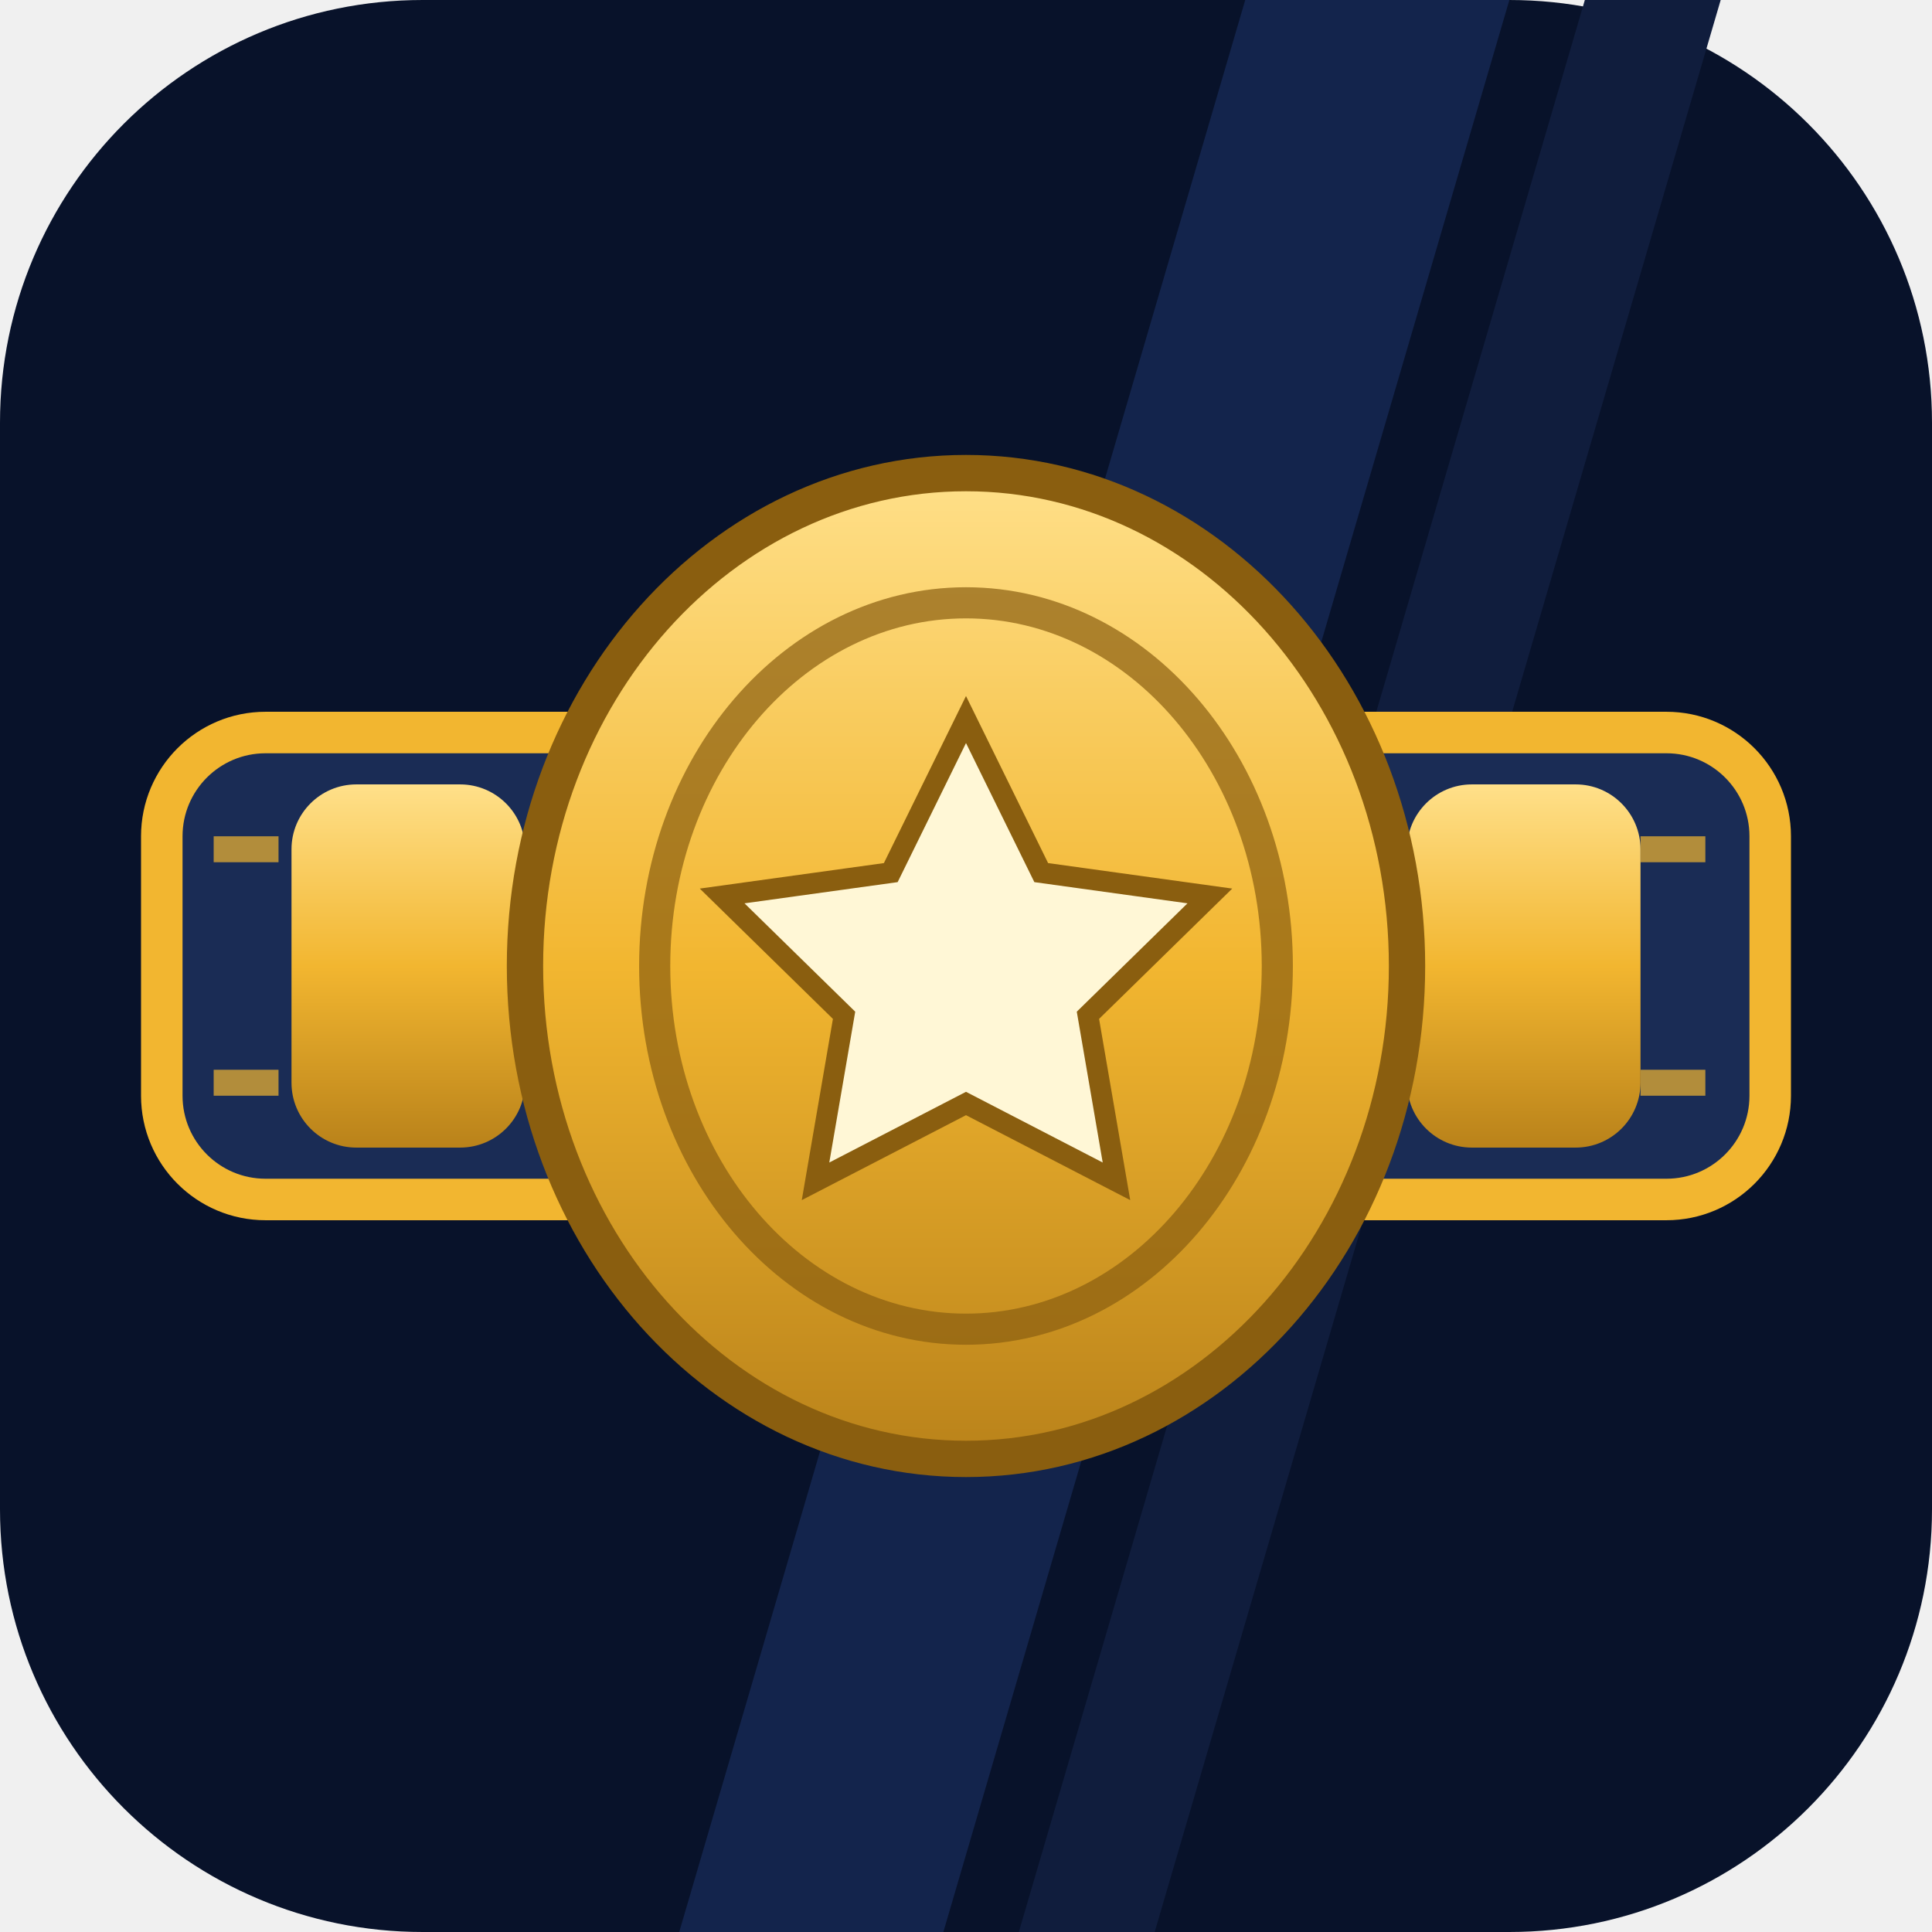
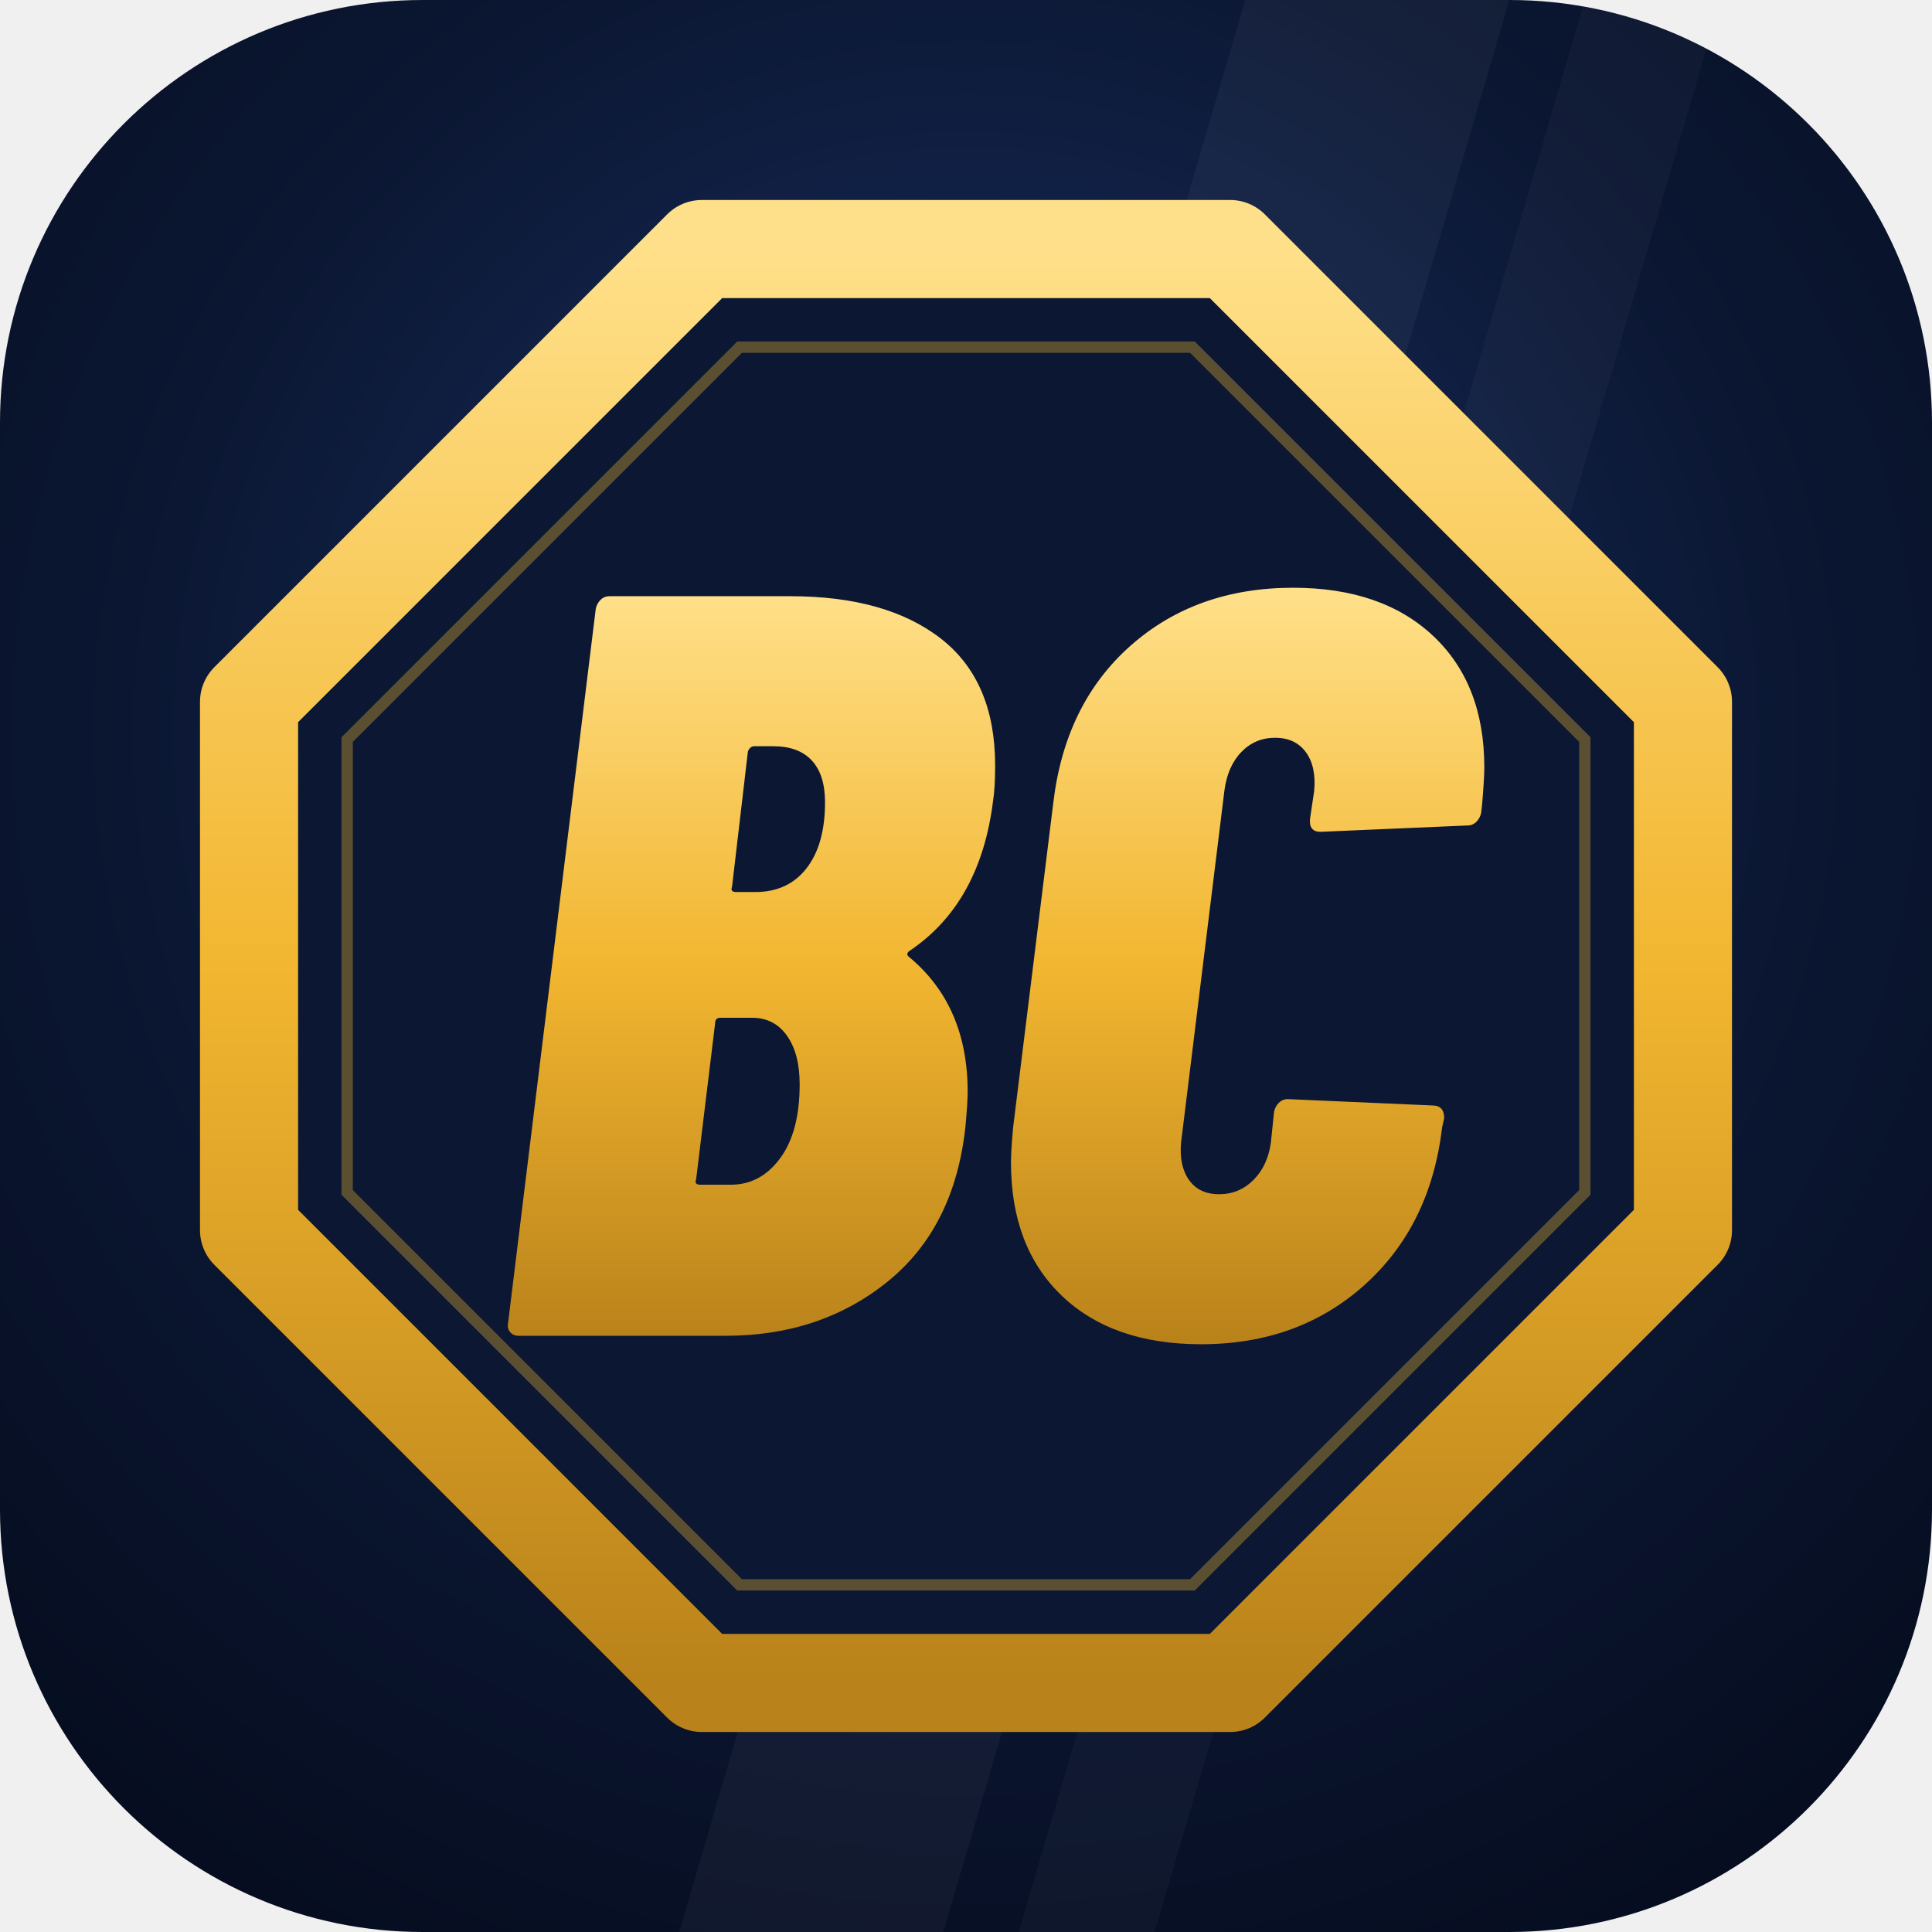
- <svg xmlns="http://www.w3.org/2000/svg" viewBox="0 0 512 512">
-   <rect width="512" height="512" rx="112" fill="#08122a" />
-   <path d="M330 0h70L250 512h-70z" fill="#13244c" />
-   <path d="M420 0h36L306 512h-36z" fill="#101d3d" />
-   <svg x="36" y="36" width="440" height="440" viewBox="0 0 64 64">
-     <defs>
-       <linearGradient id="g" x1="0" y1="0" x2="0" y2="1">
-         <stop offset="0" stop-color="#ffe08a" />
-         <stop offset=".5" stop-color="#f2b630" />
-         <stop offset="1" stop-color="#b9821a" />
-       </linearGradient>
-     </defs>
-     <rect x="1" y="23" width="62" height="18" rx="4" fill="#1a2c55" stroke="#f2b630" stroke-width="1.6" />
-     <path d="M3 27.5h58M3 36.5h58" stroke="#f2b630" stroke-width="1" stroke-dasharray="2.5 2.5" opacity=".7" />
-     <rect x="6" y="25" width="9" height="14" rx="2.5" fill="url(#g)" />
-     <rect x="49" y="25" width="9" height="14" rx="2.5" fill="url(#g)" />
-     <ellipse cx="32" cy="32" rx="17" ry="19" fill="url(#g)" stroke="#8a5e0f" stroke-width="1.4" />
-     <ellipse cx="32" cy="32" rx="12" ry="14" fill="none" stroke="#8a5e0f" stroke-width="1.2" opacity=".7" />
-     <path d="M32 22.5l2.9 5.9 6.5.9-4.7 4.6 1.1 6.4-5.8-3-5.8 3 1.1-6.4-4.7-4.6 6.5-.9z" fill="#fff7d6" stroke="#8a5e0f" stroke-width=".8" />
-   </svg>
+ <svg xmlns="http://www.w3.org/2000/svg" viewBox="0 0 512 512" width="512" height="512">
+   <defs>
+     <linearGradient id="g" x1="0" y1="0" x2="0" y2="1">
+       <stop offset="0" stop-color="#ffe08a" />
+       <stop offset=".5" stop-color="#f2b630" />
+       <stop offset="1" stop-color="#b9821a" />
+     </linearGradient>
+     <radialGradient id="gbg" cx=".5" cy=".38" r=".7">
+       <stop offset="0" stop-color="#1b3266" />
+       <stop offset=".6" stop-color="#0b1733" />
+       <stop offset="1" stop-color="#060d20" />
+     </radialGradient>
+   </defs>
+   <rect width="512" height="512" rx="112" fill="url(#gbg)" />
+   <path d="M330 0h70L250 512h-70z" fill="#fff" opacity=".04" />
+   <path d="M420 0h36L306 512h-36z" fill="#fff" opacity=".03" />
+   <path d="M186.0 66.0h140.0l120.0 120.0v140.0L326.0 446.0H186.0L66.0 326.0V186.0z" fill="#0b1733" stroke="url(#g)" stroke-width="26.0" stroke-linejoin="round" />
+   <path d="M196.0 92.0h120.0l104.0 104.0v120.0L316.0 420.0H196.0L92.0 316.0V196.0z" fill="none" stroke="#f2b630" stroke-width="3.0" opacity=".35" />
+   <path transform="translate(130.16 354.00) scale(2.800)" fill="url(#g)" d="M44.90-19.90Q43.90-10.30 37.55-5.15Q31.20 0 22.20 0L22.20 0L2.60 0Q2.10 0 1.80-0.35Q1.50-0.70 1.60-1.20L1.60-1.20L9.90-68.80Q10-69.30 10.35-69.65Q10.70-70 11.20-70L11.20-70L28.30-70Q37.40-70 42.55-66Q47.70-62 47.70-54L47.70-54Q47.70-51.80 47.50-50.60L47.50-50.60Q46.30-41 39.70-36.50L39.70-36.50Q39.20-36.20 39.50-35.90L39.50-35.90Q45.10-31.30 45.10-23.10L45.10-23.10Q45.10-22.10 44.90-19.90L44.90-19.90ZM24.90-55.80Q24.50-55.80 24.30-55.30L24.30-55.30L22.80-42.50Q22.60-42 23.20-42L23.20-42L25-42Q28.10-42 29.85-44.25Q31.60-46.50 31.60-50.50L31.60-50.50Q31.60-53.10 30.35-54.45Q29.10-55.80 26.70-55.80L26.70-55.80L24.90-55.80ZM22.70-14.30Q25.50-14.30 27.35-16.80Q29.20-19.30 29.20-23.80L29.20-23.80Q29.20-26.70 28-28.40Q26.80-30.10 24.70-30.10L24.70-30.10L21.70-30.10Q21.20-30.10 21.20-29.60L21.20-29.60L19.40-14.80Q19.20-14.30 19.80-14.30L19.80-14.30L22.70-14.30ZM67.20 0.80Q58.80 0.80 54.00-3.80Q49.20-8.40 49.20-16.40L49.20-16.40Q49.20-17.50 49.40-19.70L49.40-19.70L53.20-50.40Q54.30-59.80 60.50-65.30Q66.70-70.80 75.90-70.80L75.90-70.80Q84.30-70.80 89.15-66.25Q94-61.70 94-53.80L94-53.80Q94-52.80 93.80-50.40L93.80-50.40L93.70-49.50Q93.60-49 93.25-48.65Q92.90-48.30 92.40-48.30L92.40-48.30L78.50-47.70Q77.40-47.70 77.50-48.90L77.50-48.90L77.90-51.60Q78.10-53.90 77.10-55.25Q76.10-56.60 74.20-56.60L74.20-56.60Q72.30-56.60 71-55.25Q69.70-53.90 69.40-51.60L69.40-51.60L65.30-18.30Q65.10-16.10 66.05-14.75Q67-13.40 68.90-13.40L68.90-13.40Q70.80-13.40 72.15-14.75Q73.50-16.10 73.80-18.30L73.80-18.30L74.10-21.20Q74.20-21.70 74.55-22.05Q74.90-22.40 75.40-22.40L75.40-22.40L89.10-21.80Q90.20-21.80 90.20-20.60L90.20-20.60L90-19.70Q88.90-10.40 82.65-4.80Q76.40 0.80 67.20 0.80L67.20 0.80Z" />
</svg>
